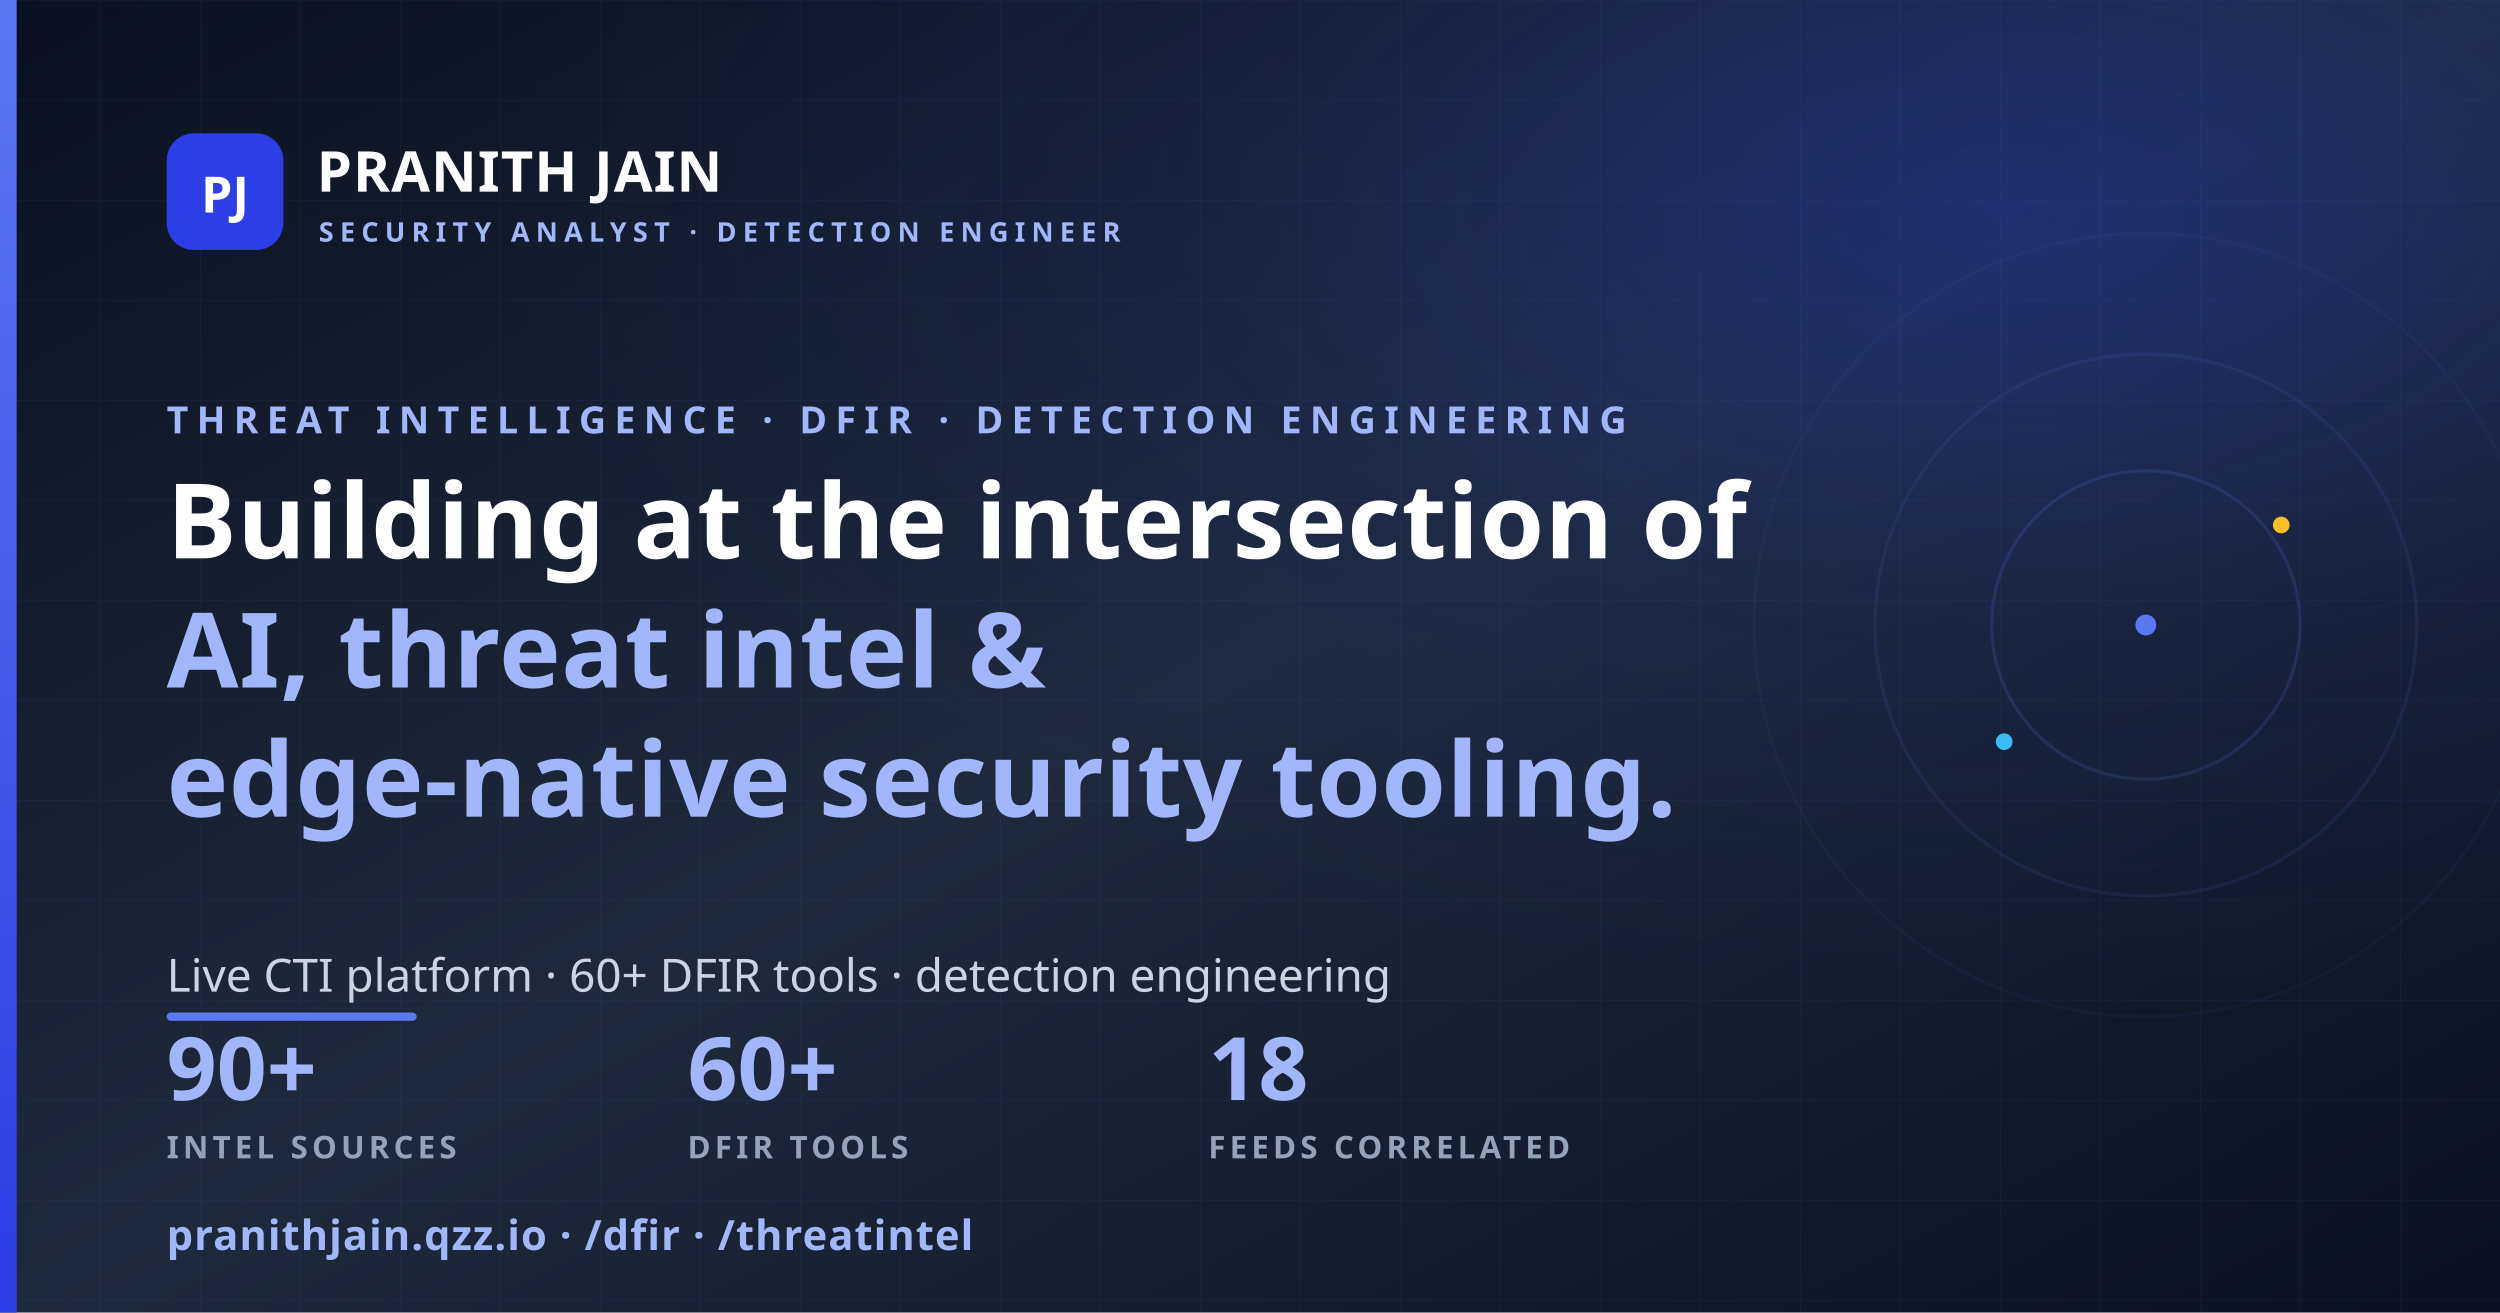
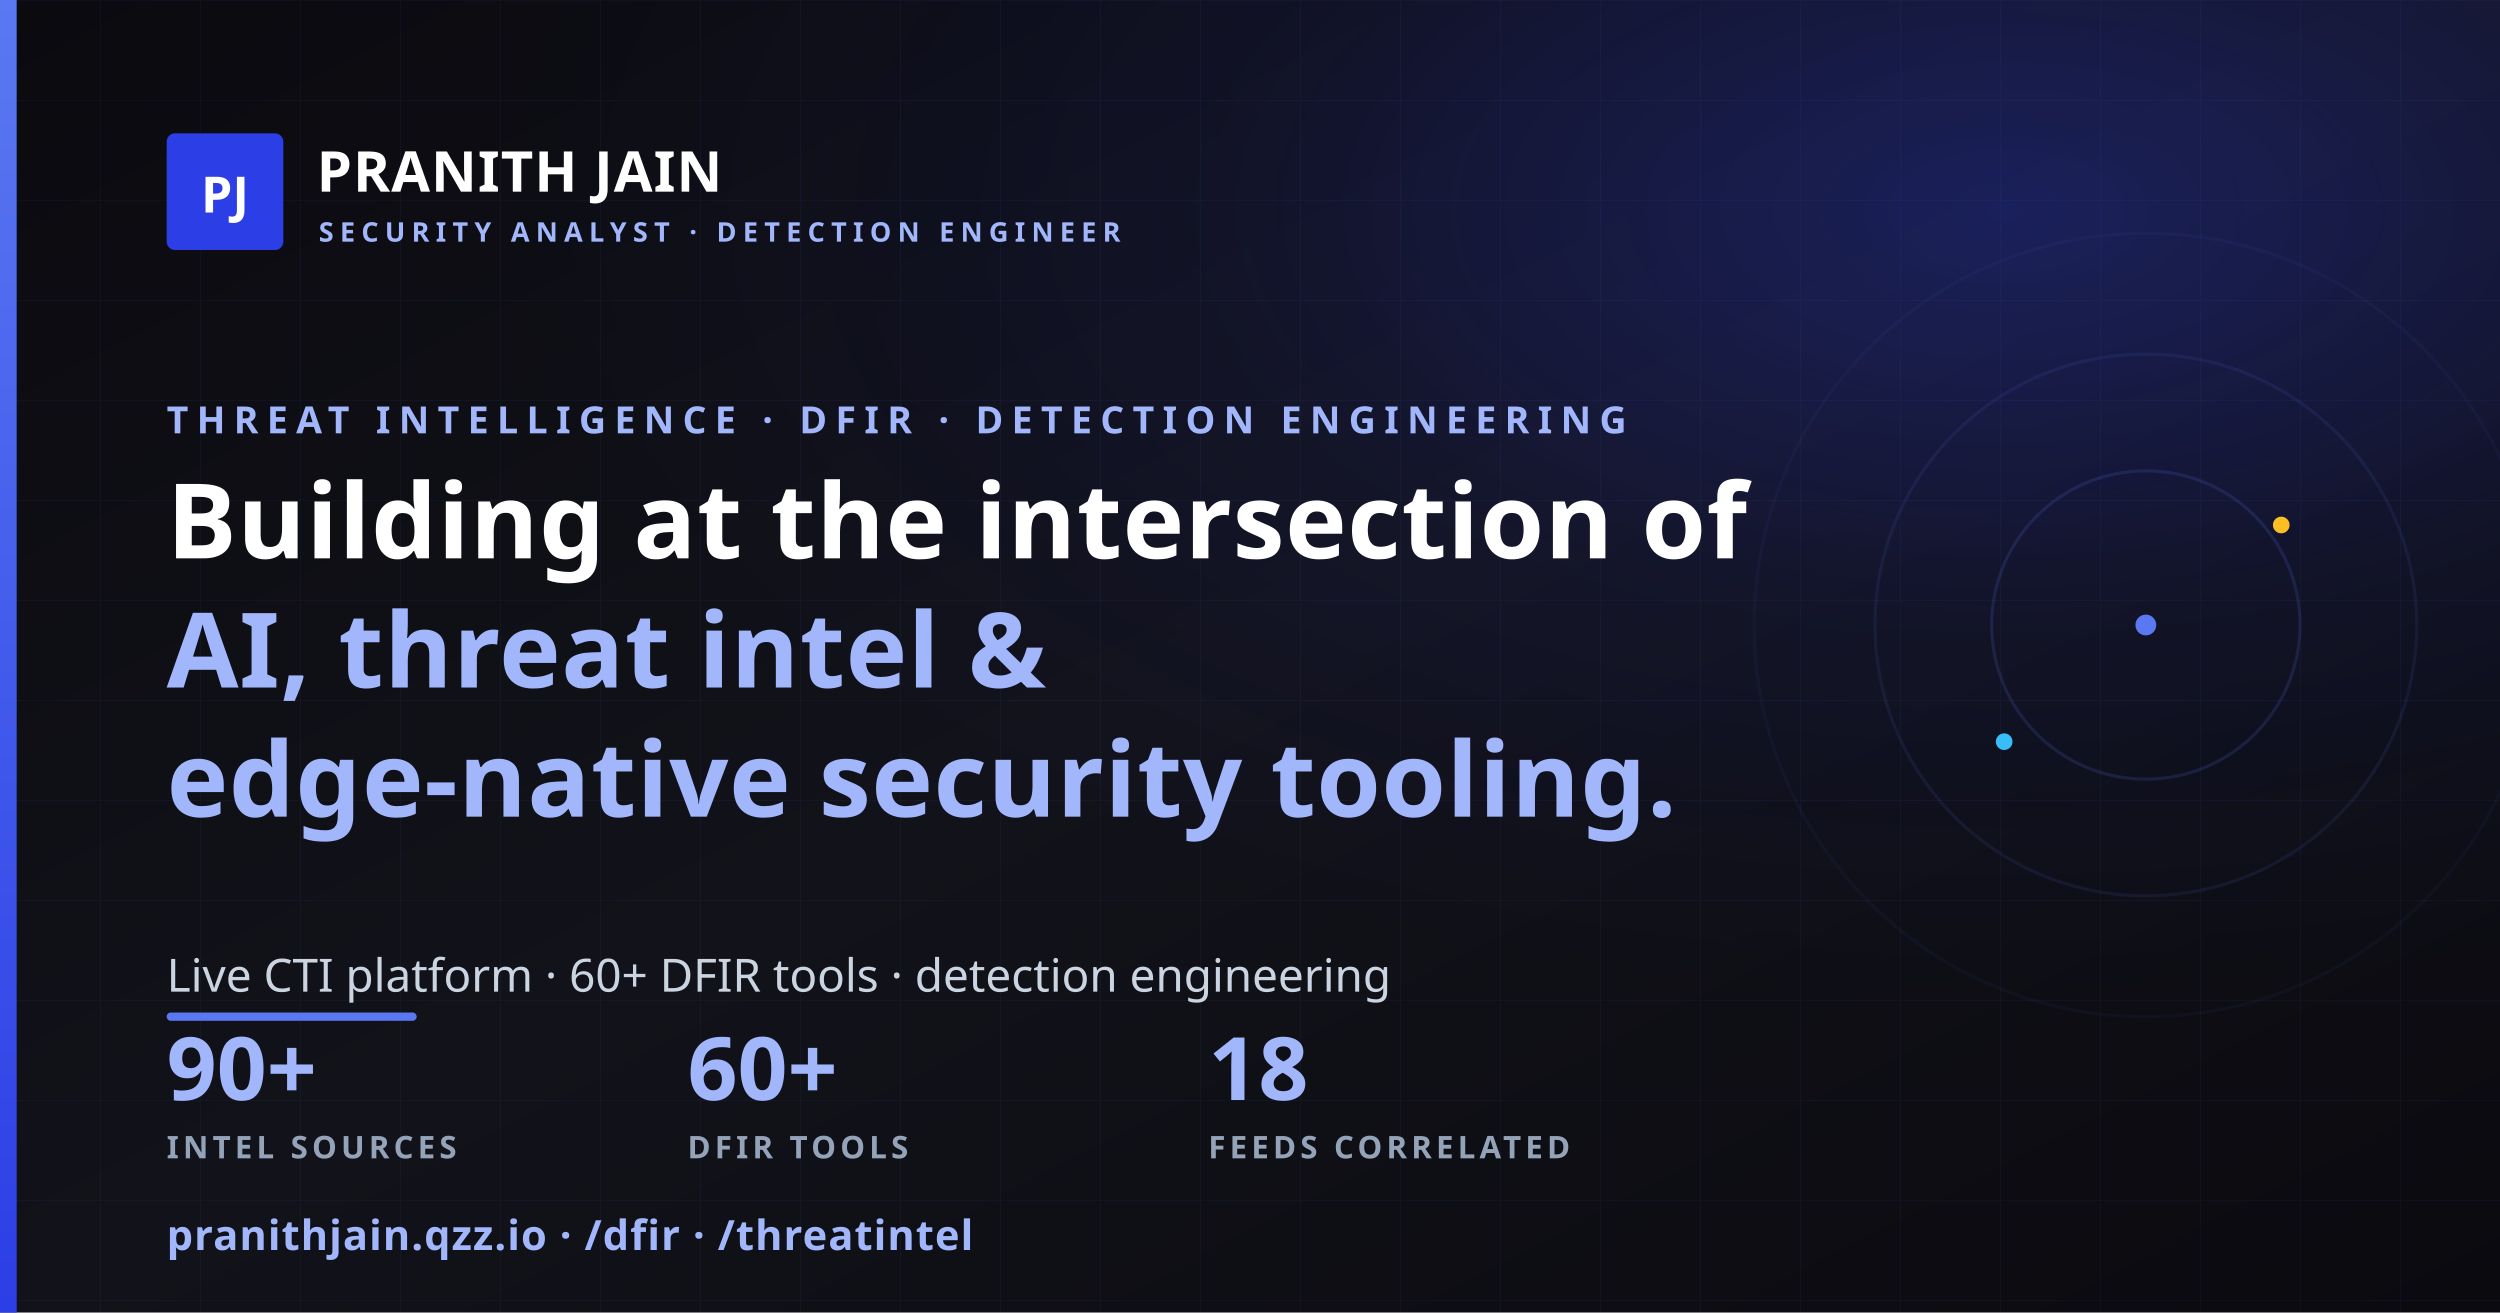
<svg xmlns="http://www.w3.org/2000/svg" width="1200" height="630" viewBox="0 0 1200 630" font-family="'Hanken Grotesk', system-ui, sans-serif">
  <defs>
    <linearGradient id="bg" x1="0" y1="0" x2="1" y2="1">
-       <stop offset="0%" stop-color="#0b1120" />
-       <stop offset="50%" stop-color="#1e293b" />
-       <stop offset="100%" stop-color="#0b1120" />
+       <stop offset="0%" stop-color="#0a0a0f" />
+       <stop offset="50%" stop-color="#12121a" />
+       <stop offset="100%" stop-color="#0a0a0f" />
    </linearGradient>
    <radialGradient id="glow" cx="80%" cy="16%" r="60%">
      <stop offset="0%" stop-color="#2c3ee5" stop-opacity="0.32" />
      <stop offset="55%" stop-color="#2c3ee5" stop-opacity="0.07" />
      <stop offset="100%" stop-color="#2c3ee5" stop-opacity="0" />
    </radialGradient>
    <linearGradient id="bar" x1="0" y1="0" x2="0" y2="1">
      <stop offset="0%" stop-color="#5a78f2" />
      <stop offset="100%" stop-color="#2c3ee5" />
    </linearGradient>
    <pattern id="grid" width="48" height="48" patternUnits="userSpaceOnUse">
      <path d="M 48 0 L 0 0 0 48" fill="none" stroke="#5a78f2" stroke-opacity="0.06" stroke-width="1" />
    </pattern>
  </defs>
  <rect width="1200" height="630" fill="url(#bg)" />
  <rect width="1200" height="630" fill="url(#grid)" />
  <rect width="1200" height="630" fill="url(#glow)" />
  <g stroke="#5a78f2" fill="none">
    <circle cx="1030" cy="300" r="74" stroke-opacity="0.16" stroke-width="1.5" />
    <circle cx="1030" cy="300" r="130" stroke-opacity="0.10" stroke-width="1.5" />
    <circle cx="1030" cy="300" r="188" stroke-opacity="0.05" stroke-width="1.5" />
  </g>
  <circle cx="1030" cy="300" r="5" fill="#5a78f2" />
  <circle cx="1095" cy="252" r="4" fill="#fbbf24" />
  <circle cx="962" cy="356" r="4" fill="#38bdf8" />
  <rect x="0" y="0" width="8" height="630" fill="url(#bar)" />
-   <rect x="80" y="64" width="56" height="56" rx="13" fill="#2c3ee5" />
+   <rect x="80" y="64" width="56" height="56" rx="4" fill="#2c3ee5" />
  <text x="108" y="102" text-anchor="middle" font-size="24" font-weight="800" fill="#ffffff">PJ</text>
  <text x="152" y="92" font-size="27" font-weight="800" letter-spacing="0.5" fill="#ffffff">PRANITH JAIN</text>
  <text x="153" y="116" font-size="13" font-weight="700" letter-spacing="3" fill="#a1b6fb">SECURITY ANALYST · DETECTION ENGINEER</text>
  <text x="80" y="208" font-size="18" font-weight="800" letter-spacing="4" fill="#a1b6fb">THREAT INTELLIGENCE · DFIR · DETECTION ENGINEERING</text>
  <text x="80" y="268" font-size="50" font-weight="800" letter-spacing="0.3" fill="#ffffff">Building at the intersection of</text>
  <text x="80" y="330" font-size="50" font-weight="800" letter-spacing="0.3" fill="#a1b6fb">AI, threat intel &amp;</text>
  <text x="80" y="392" font-size="50" font-weight="800" letter-spacing="0.3" fill="#a1b6fb">edge-native security tooling.</text>
  <text x="80" y="476" font-size="22" font-weight="400" fill="#cbd5e1">Live CTI platform · 60+ DFIR tools · detection engineering</text>
  <rect x="80" y="486" width="120" height="4" rx="2" fill="#5a78f2" />
  <text x="80" y="528" font-size="42" font-weight="800" fill="#a1b6fb">90+</text>
  <text x="80" y="556" font-size="15" font-weight="600" letter-spacing="2" fill="#94a3b8">INTEL SOURCES</text>
  <text x="330" y="528" font-size="42" font-weight="800" fill="#a1b6fb">60+</text>
  <text x="330" y="556" font-size="15" font-weight="600" letter-spacing="2" fill="#94a3b8">DFIR TOOLS</text>
  <text x="580" y="528" font-size="42" font-weight="800" fill="#a1b6fb">18</text>
  <text x="580" y="556" font-size="15" font-weight="600" letter-spacing="2" fill="#94a3b8">FEEDS CORRELATED</text>
  <text x="80" y="600" font-size="20" font-weight="700" letter-spacing="0.5" fill="#94a3b8">
    <tspan fill="#a1b6fb" font-weight="800">pranithjain.qzz.io  ·  /dfir  ·  /threatintel</tspan>
  </text>
</svg>
